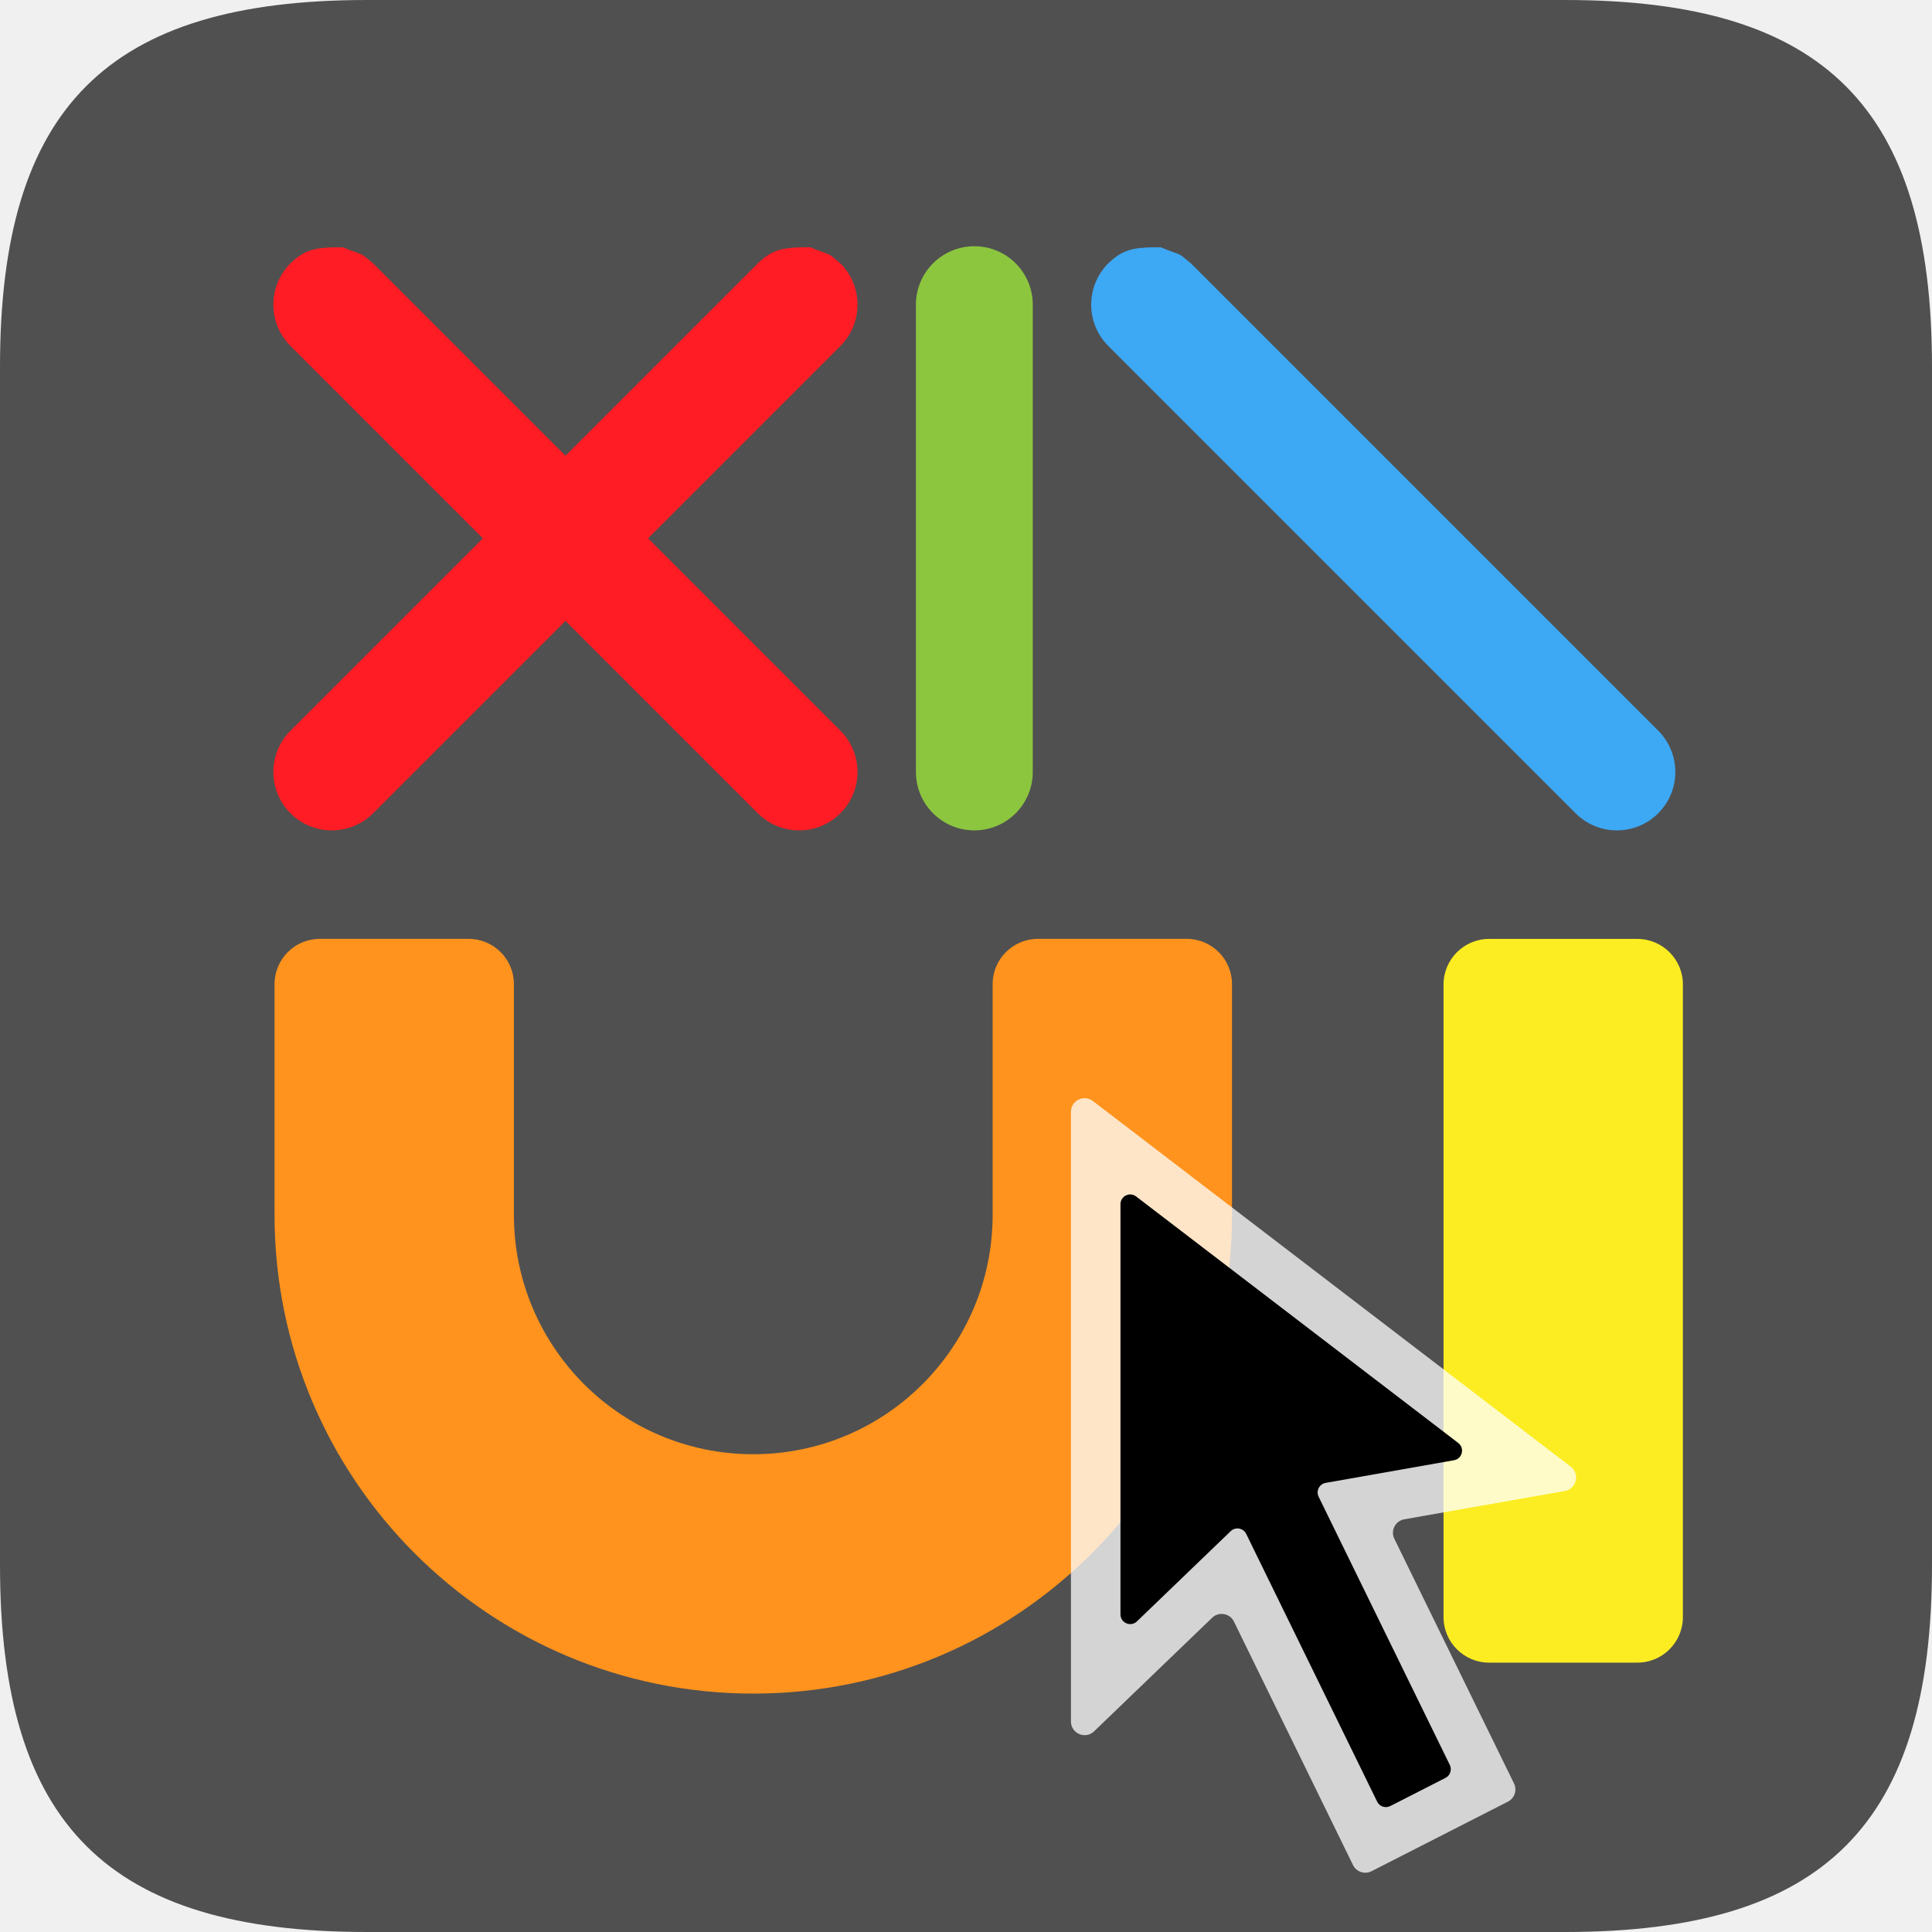
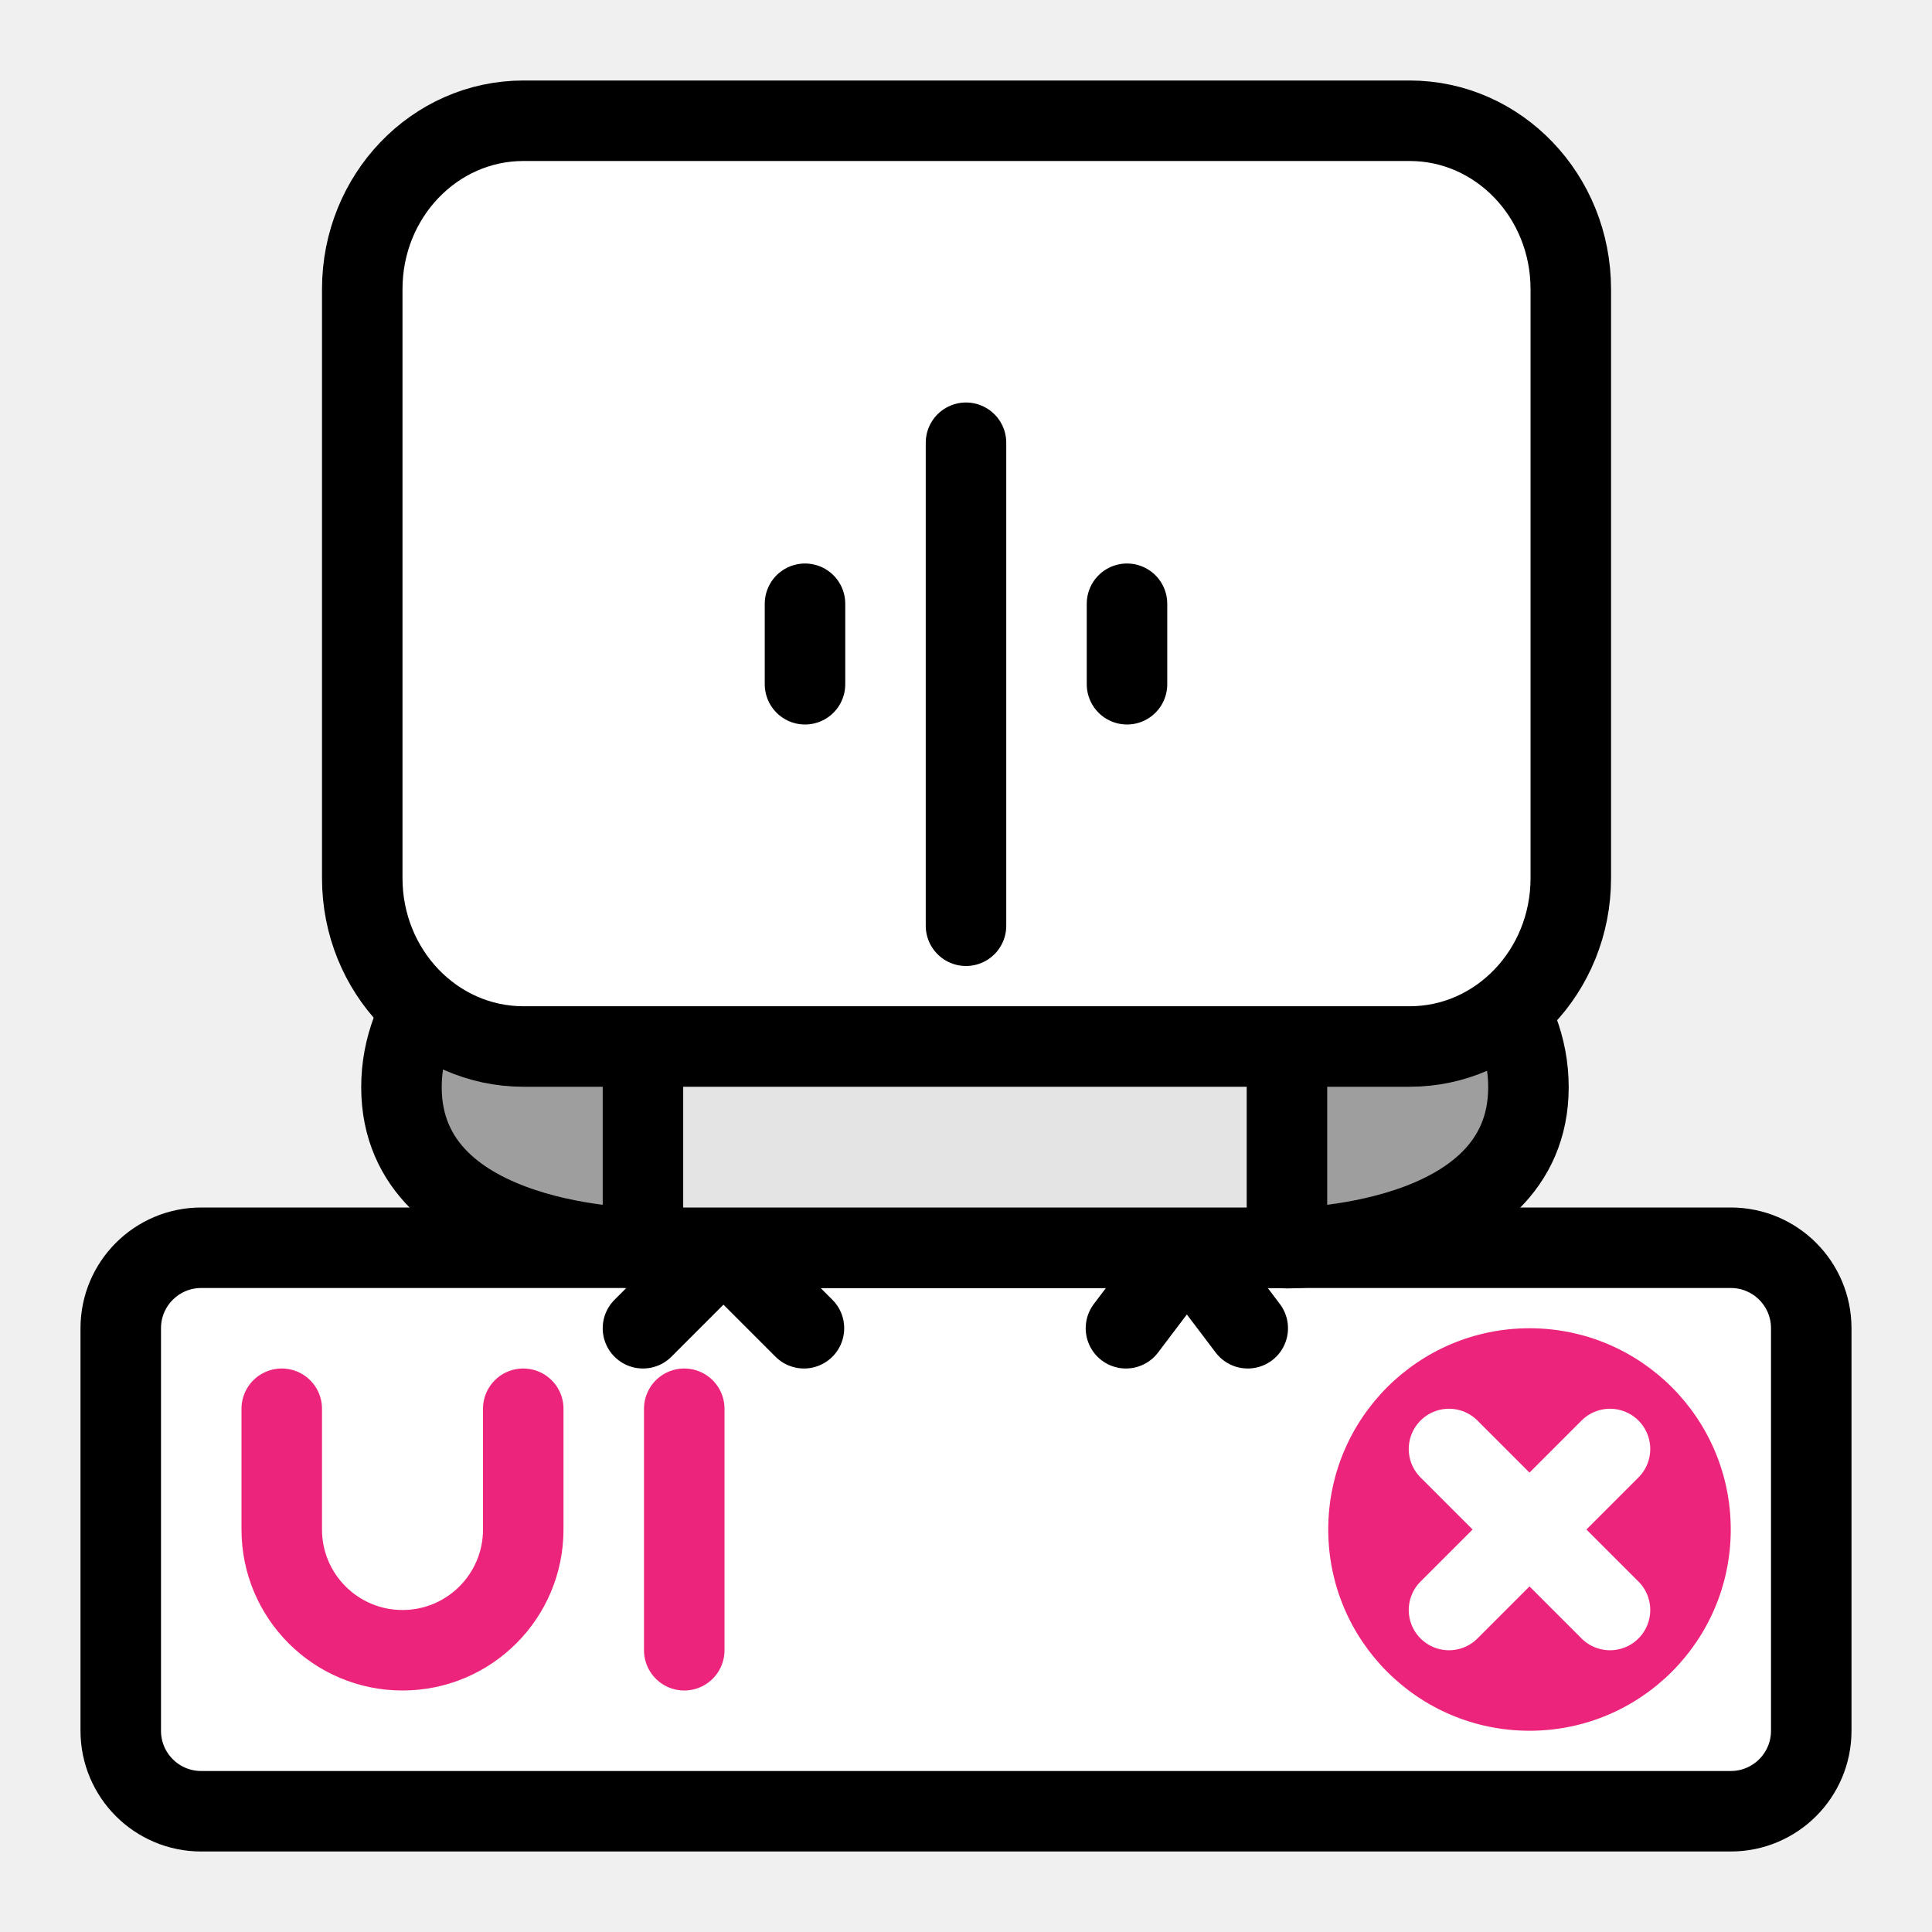
- <svg xmlns="http://www.w3.org/2000/svg" x="0pt" y="0pt" width="512pt" height="512pt" viewBox="0 0 512 512">
-   <g id="Color">
-     <path id="Path" style="fill:#505050;fill-opacity:1;fill-rule:evenodd;opacity:1;stroke:none;" d="M2.49258e-11,97.234 C2.49258e-11,28.497,28.497,1.52597e-05,97.234,1.52597e-05 C97.234,1.52597e-05,414.766,1.52597e-05,414.766,1.52597e-05 C483.503,1.52597e-05,512,28.497,512,97.234 C512,97.234,512,414.766,512,414.766 C512,483.503,483.503,512,414.766,512 C414.766,512,97.234,512,97.234,512 C28.497,512,2.49258e-11,483.503,2.49258e-11,414.766 C2.49258e-11,414.766,2.49258e-11,97.234,2.49258e-11,97.234 z" />
-     <g id="Group">
-       <path id="Compound Group" style="fill:#ff931d;fill-opacity:1;fill-rule:evenodd;opacity:1;stroke:none;" d="M314.496,248.808 C321.122,248.808,326.494,254.179,326.494,260.805 C326.494,260.805,326.494,321.953,326.494,321.953 C326.494,392.03,269.689,448.821,199.625,448.821 C129.549,448.821,72.757,392.03,72.757,321.953 C72.757,321.953,72.757,260.805,72.757,260.805 C72.757,254.179,78.129,248.808,84.755,248.808 C84.755,248.808,124.194,248.808,124.194,248.808 C130.82,248.808,136.191,254.179,136.191,260.805 C136.191,260.805,136.191,321.953,136.191,321.953 C136.191,356.991,164.587,385.387,199.625,385.387 C234.664,385.387,263.06,356.991,263.06,321.953 C263.06,321.953,263.06,260.805,263.06,260.805 C263.06,254.179,268.431,248.808,275.057,248.808 C275.057,248.808,314.496,248.808,314.496,248.808 z" />
-       <path id="Compound Group" style="fill:#fbed21;fill-opacity:1;fill-rule:evenodd;opacity:1;stroke:none;" d="M394.629,440.618 C387.959,440.618,382.552,435.21,382.552,428.54 C382.552,428.54,382.552,260.902,382.552,260.902 C382.552,254.232,387.959,248.825,394.629,248.825 C394.629,248.825,433.909,248.825,433.909,248.825 C440.579,248.825,445.986,254.232,445.986,260.902 C445.986,260.902,445.986,428.54,445.986,428.54 C445.986,435.21,440.579,440.618,433.909,440.618 C433.909,440.618,394.629,440.618,394.629,440.618 z" />
-     </g>
-     <g id="Group">
-       <path id="Path 260" style="fill:#ff1c24;fill-opacity:1;fill-rule:nonzero;opacity:1;stroke:none;" d="M90.883,65.538 C97.412,68.201,94.893,66.538,98.873,69.788 C98.873,69.788,149.849,120.766,149.849,120.766 C149.849,120.766,195.503,75.11,195.503,75.11 C199.858,70.757,199.858,70.757,200.825,69.788 C204.639,66.098,207.453,65.703,212.5,65.529 C212.5,65.529,214.728,65.538,214.728,65.538 C221.257,68.201,218.738,66.538,222.718,69.788 C228.763,75.835,228.763,85.637,222.718,91.682 C221.75,92.649,221.75,92.649,217.397,97.003 C217.397,97.003,171.742,142.658,171.742,142.658 C171.742,142.658,222.718,193.633,222.718,193.633 C228.763,199.68,228.763,209.482,222.718,215.527 C216.672,221.573,206.87,221.573,200.825,215.527 C200.825,215.527,149.849,164.551,149.849,164.551 C149.849,164.551,126.086,188.312,126.086,188.312 C126.086,188.312,104.194,210.205,104.194,210.205 C99.84,214.56,99.84,214.56,98.873,215.527 C92.827,221.573,83.025,221.573,76.98,215.527 C70.935,209.482,70.935,199.68,76.98,193.633 C77.947,192.666,77.947,192.666,82.301,188.312 C82.301,188.312,127.955,142.658,127.955,142.658 C127.955,142.658,76.98,91.682,76.98,91.682 C70.935,85.637,70.935,75.835,76.98,69.788 C80.794,66.098,83.606,65.703,88.656,65.529 C88.656,65.529,90.883,65.538,90.883,65.538 z" />
-       <path id="Path 263" style="fill:#8cc63f;fill-opacity:1;fill-rule:nonzero;opacity:1;stroke:none;" d="M258.213,65.256 C266.762,65.256,273.694,72.185,273.694,80.736 C273.694,204.162,273.706,162.881,273.694,204.581 C273.694,213.13,266.762,220.061,258.213,220.061 C249.663,220.061,242.733,213.13,242.733,204.581 C242.733,204.581,242.733,80.736,242.733,80.736 C242.733,72.185,249.663,65.256,258.213,65.256 z" />
-       <path id="Path 265" style="fill:#3da8f4;fill-opacity:1;fill-rule:nonzero;opacity:1;stroke:none;" d="M305.384,65.529 C305.384,65.529,307.612,65.538,307.612,65.538 C314.141,68.201,311.622,66.538,315.6,69.788 C316.569,70.757,316.569,70.757,320.923,75.11 C320.923,75.11,434.124,188.312,434.124,188.312 C438.478,192.666,438.478,192.666,439.447,193.633 C445.492,199.68,445.492,209.482,439.447,215.527 C433.4,221.573,423.598,221.573,417.553,215.527 C417.553,215.527,293.709,91.682,293.709,91.682 C287.662,85.637,287.662,75.835,293.709,69.788 C297.521,66.098,300.335,65.703,305.384,65.529 z" />
-     </g>
-     <g id="Group">
-       <path id="Path 279" style="fill:#ffffff;fill-opacity:0.755;fill-rule:nonzero;opacity:1;stroke:none;" d="M349.905,476.554 C338.888,454.027,336.849,449.859,327.006,429.732 C325.926,427.524,323.008,427.009,321.237,428.713 C310.807,438.748,300.377,448.783,289.947,458.818 C287.645,461.033,283.81,459.401,283.81,456.206 C283.81,402.359,283.81,348.512,283.81,294.665 C283.81,291.662,287.252,289.962,289.637,291.787 C331.844,324.084,374.05,356.382,416.256,388.679 C418.762,390.597,417.791,394.579,414.683,395.127 C400.503,397.629,386.322,400.131,372.141,402.633 C369.767,403.052,368.456,405.629,369.515,407.794 C380.085,429.407,390.655,451.019,401.226,472.631 C402.095,474.408,401.379,476.553,399.617,477.452 C387.567,483.599,375.517,489.747,363.467,495.894 C361.663,496.815,359.454,496.078,358.564,494.258 C358.564,494.258,349.905,476.554,349.905,476.554 z" />
-       <path id="Path 278" style="fill:#000000;fill-opacity:1;fill-rule:nonzero;opacity:1;stroke:none;" d="M326.151,405.77 C327.41,404.559,329.484,404.925,330.252,406.495 C341.821,430.149,353.39,453.803,364.958,477.457 C365.591,478.75,367.161,479.274,368.444,478.62 C373.32,476.132,378.196,473.645,383.073,471.157 C384.325,470.518,384.834,468.993,384.216,467.73 C372.628,444.036,361.04,420.342,349.451,396.647 C348.698,395.108,349.63,393.276,351.318,392.978 C362.654,390.978,373.99,388.978,385.326,386.978 C387.535,386.588,388.226,383.758,386.444,382.395 C357.989,360.619,329.533,338.844,301.078,317.069 C299.383,315.772,296.936,316.981,296.936,319.115 C296.936,355.352,296.936,391.589,296.936,427.825 C296.936,430.097,299.662,431.257,301.299,429.682 C307.812,423.415,309.277,422.006,318.169,413.45 C318.169,413.45,326.151,405.77,326.151,405.77 z" />
+ <svg xmlns="http://www.w3.org/2000/svg" x="0pt" y="0pt" width="48pt" height="48pt" viewBox="0 0 48 48">
+   <g id="Layer 1">
+     <g id="Layer 1">
+       <g id="Group">
+         <path id="Path" style="fill:#ffffff;fill-opacity:1;fill-rule:evenodd;opacity:1;stroke:#000000;stroke-linecap:round;stroke-linejoin:round;stroke-miterlimit:10;stroke-opacity:1;stroke-width:2;" d="M3,33 C3,31.895,3.895,31,5,31 C5,31,43,31,43,31 C44.105,31,45,31.895,45,33 C45,33,45,43,45,43 C45,44.105,44.105,45,43,45 C43,45,5,45,5,45 C3.895,45,3,44.105,3,43 C3,43,3,33,3,33 z" />
+         <g id="Group">
+           <path id="Path" style="fill:#ffffff;fill-opacity:1;fill-rule:evenodd;opacity:1;stroke:#ed247b;stroke-linecap:round;stroke-linejoin:round;stroke-miterlimit:10;stroke-opacity:1;stroke-width:2;" d="M7,35 C7,35,7,36.343,7,38 C7,39.657,8.343,41,10,41 C11.657,41,13,39.657,13,38 C13,36.343,13,35,13,35" />
+           <path id="Path" style="fill:#ffffff;fill-opacity:1;fill-rule:nonzero;opacity:1;stroke:#ed247b;stroke-linecap:round;stroke-linejoin:round;stroke-miterlimit:10;stroke-opacity:1;stroke-width:2;" d="M17,35 C17,35,17,41,17,41" />
+         </g>
+         <g id="Group">
+           <path id="Path" style="fill:#ed247b;fill-opacity:1;fill-rule:evenodd;opacity:1;stroke:none;" d="M38,33 C40.761,33,43,35.239,43,38 C43,40.761,40.761,43,38,43 C35.239,43,33,40.761,33,38 C33,35.239,35.239,33,38,33 z" />
+           <path id="Path" style="fill:#ed247b;fill-opacity:1;fill-rule:nonzero;opacity:1;stroke:#ffffff;stroke-linecap:round;stroke-linejoin:round;stroke-miterlimit:10;stroke-opacity:1;stroke-width:2;" d="M40,36 C40,36,36,40,36,40" />
+           <path id="Path" style="fill:#ed247b;fill-opacity:1;fill-rule:nonzero;opacity:1;stroke:#ffffff;stroke-linecap:round;stroke-linejoin:round;stroke-miterlimit:10;stroke-opacity:1;stroke-width:2;" d="M36,36 C36,36,40,40,40,40" />
+         </g>
+       </g>
+       <g id="Group">
+         <path id="Path" style="fill:#9e9e9e;fill-opacity:1;fill-rule:nonzero;opacity:1;stroke:#000000;stroke-linecap:round;stroke-linejoin:round;stroke-miterlimit:10;stroke-opacity:1;stroke-width:2;" d="M15.974,21.01 C15.974,21.01,9.974,23.01,9.974,27.01 C9.974,31.01,15.974,31.01,15.974,31.01" />
+         <path id="Path Copy" style="fill:#9e9e9e;fill-opacity:1;fill-rule:nonzero;opacity:1;stroke:#000000;stroke-linecap:round;stroke-linejoin:round;stroke-miterlimit:10;stroke-opacity:1;stroke-width:2;" d="M31.974,21.01 C31.974,21.01,37.974,23.01,37.974,27.01 C37.974,31.01,31.974,31.01,31.974,31.01" />
+         <path id="Path" style="fill:none;opacity:1;stroke:#000000;stroke-linecap:round;stroke-linejoin:round;stroke-miterlimit:10;stroke-opacity:1;stroke-width:2;" d="M31,33 C31,33,29.487,31,29.487,31 C29.487,31,27.974,33,27.974,33" />
+         <path id="Path Copy" style="fill:none;opacity:1;stroke:#000000;stroke-linecap:round;stroke-linejoin:round;stroke-miterlimit:10;stroke-opacity:1;stroke-width:2;" d="M19.974,33 C19.974,33,17.974,31,17.974,31 C17.974,31,15.974,33,15.974,33" />
+         <path id="Path" style="fill:#e4e4e4;fill-opacity:1;fill-rule:evenodd;opacity:1;stroke:#000000;stroke-linecap:round;stroke-linejoin:round;stroke-miterlimit:10;stroke-opacity:1;stroke-width:2;" d="M15.974,21 C15.974,21,31.974,21,31.974,21 C31.974,21,31.974,31,31.974,31 C31.974,31,15.974,31,15.974,31 C15.974,31,15.974,21,15.974,21 z" />
+         <path id="Path" style="fill:#ffffff;fill-opacity:1;fill-rule:evenodd;opacity:1;stroke:#000000;stroke-linecap:round;stroke-linejoin:round;stroke-miterlimit:10;stroke-opacity:1;stroke-width:2;" d="M9,7.182 C9,4.872,10.792,3,13.004,3 C13.004,3,35.023,3,35.023,3 C37.234,3,39.026,4.872,39.026,7.182 C39.026,7.182,39.026,21.818,39.026,21.818 C39.026,24.128,37.234,26,35.023,26 C35.023,26,13.004,26,13.004,26 C10.792,26,9,24.128,9,21.818 C9,21.818,9,7.182,9,7.182 z" />
+         <path id="Path" style="fill:#ffffff;fill-opacity:1;fill-rule:nonzero;opacity:1;stroke:#000000;stroke-linecap:round;stroke-linejoin:round;stroke-miterlimit:10;stroke-opacity:1;stroke-width:2;" d="M24,11 C24,11,24,23,24,23" />
+         <path id="Path" style="fill:#ffffff;fill-opacity:1;fill-rule:nonzero;opacity:1;stroke:#000000;stroke-linecap:round;stroke-linejoin:round;stroke-miterlimit:10;stroke-opacity:1;stroke-width:2;" d="M28,15 C28,15,28,17,28,17" />
+         <path id="Path Copy" style="fill:#ffffff;fill-opacity:1;fill-rule:nonzero;opacity:1;stroke:#000000;stroke-linecap:round;stroke-linejoin:round;stroke-miterlimit:10;stroke-opacity:1;stroke-width:2;" d="M20,15 C20,15,20,17,20,17" />
+       </g>
    </g>
  </g>
</svg>
